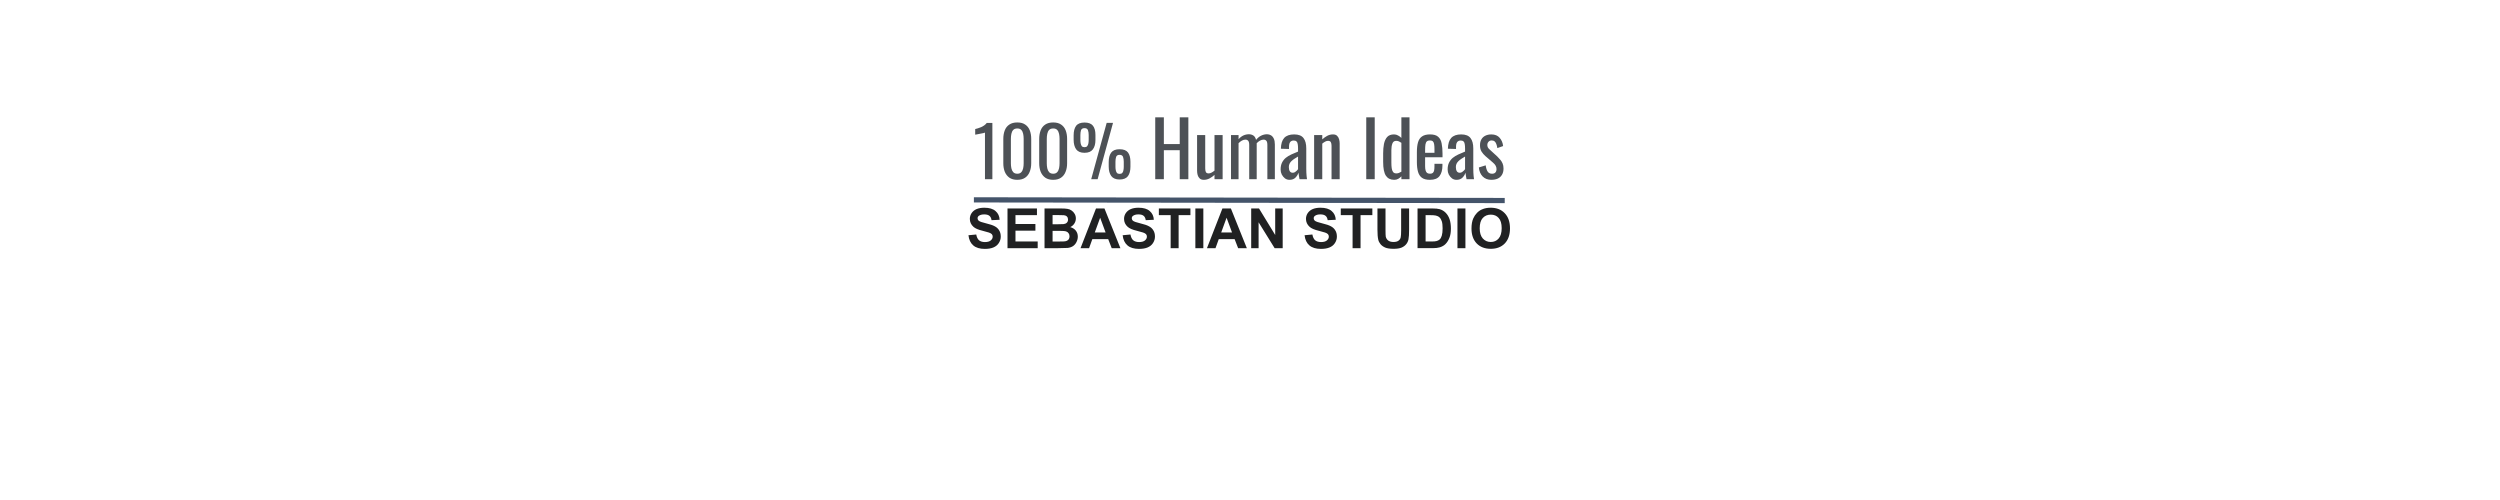
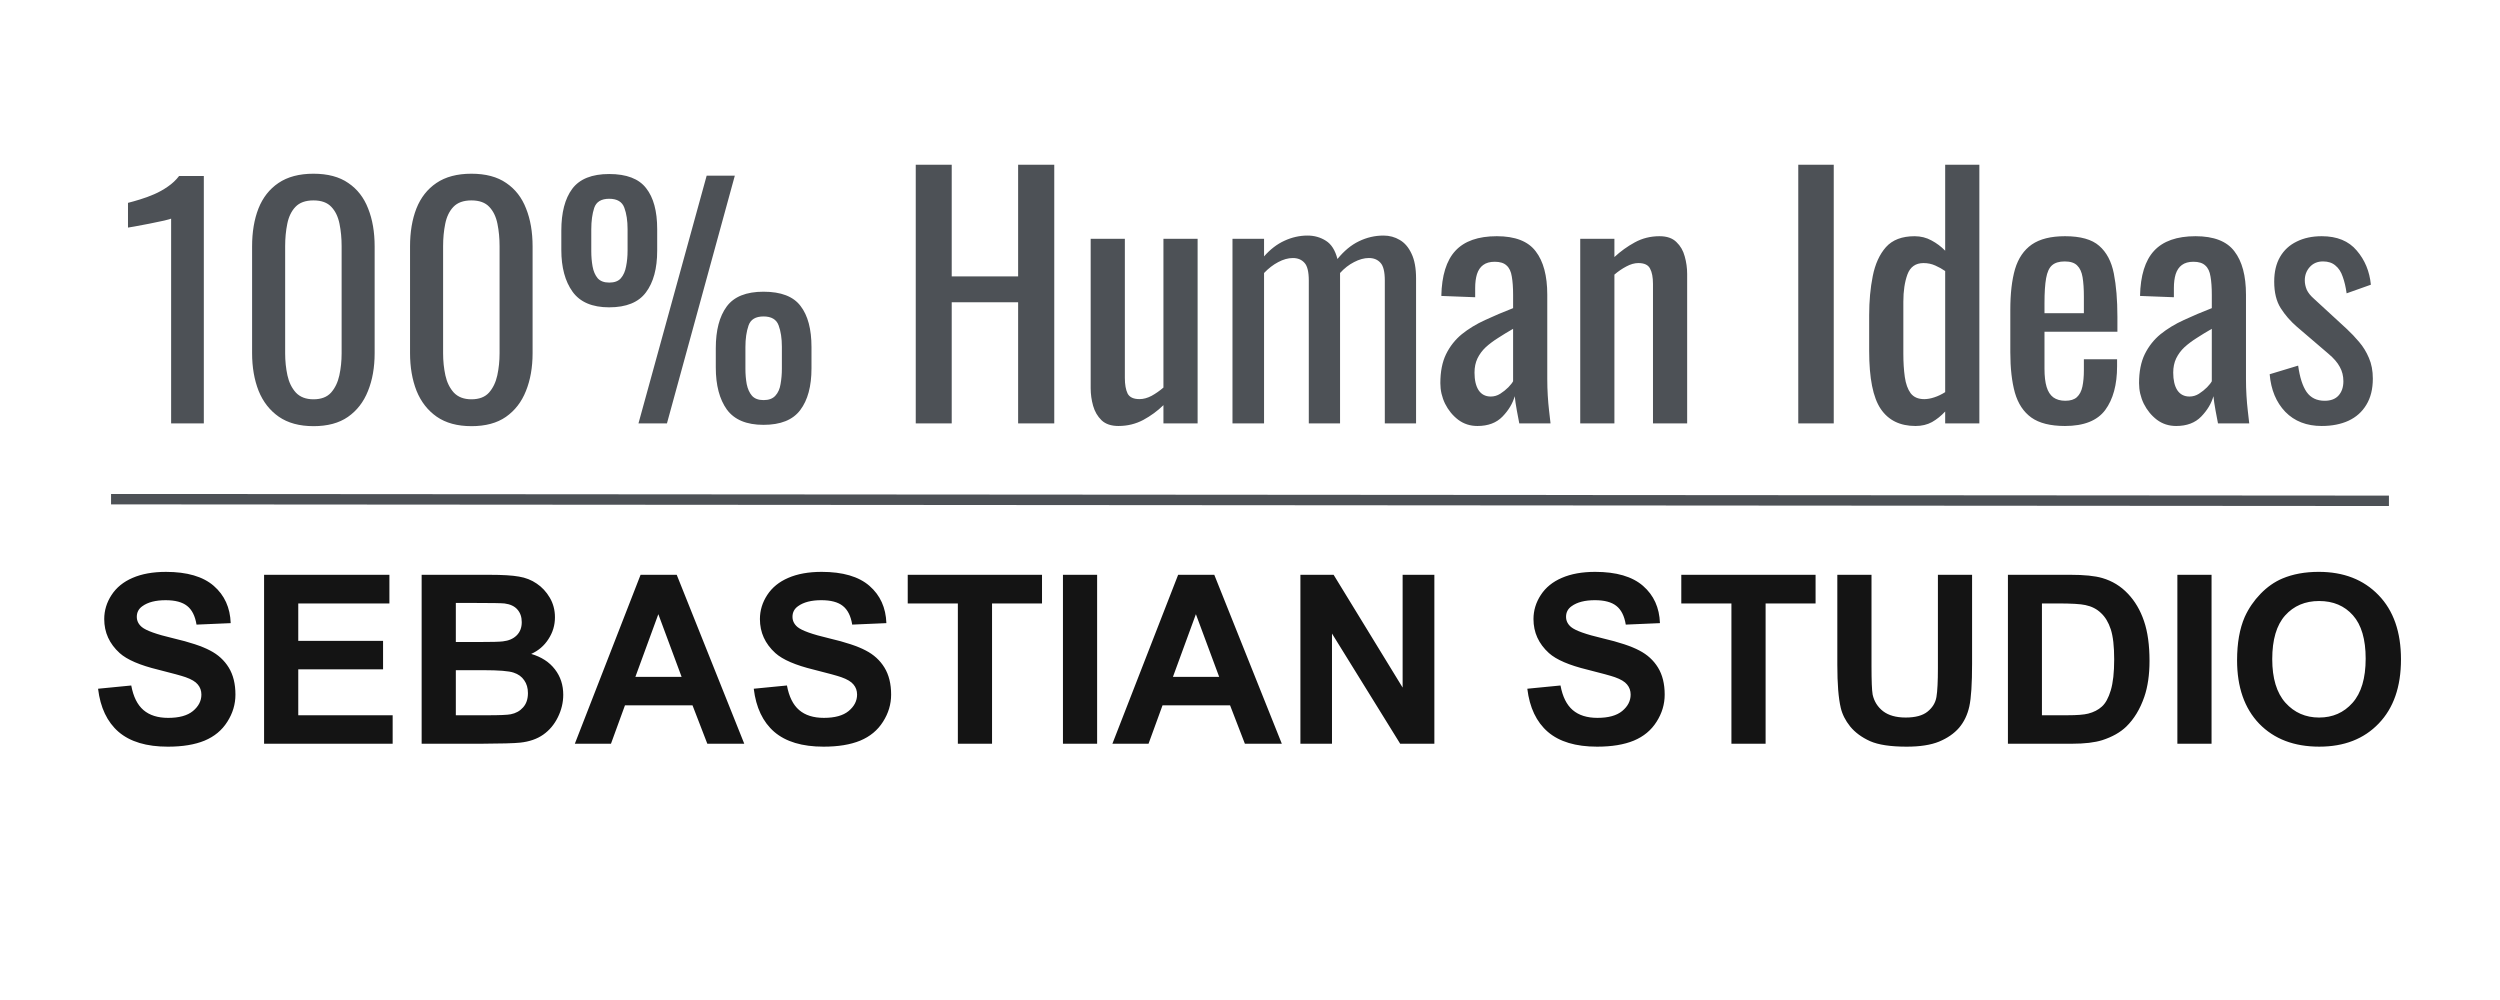
- <svg xmlns="http://www.w3.org/2000/svg" version="1.1" viewBox="0.0 0.0 480.0 96.0" fill="none" stroke="none" stroke-linecap="square" stroke-miterlimit="10">
+ <svg xmlns="http://www.w3.org/2000/svg" version="1.1" viewBox="0.0 0.0 240.0 96.0" fill="none" stroke="none" stroke-linecap="square" stroke-miterlimit="10">
  <clipPath id="g2c0f758c5d1_0_63.0">
-     <path d="m0 0l480.0 0l0 96.0l-480.0 0l0 -96.0z" clip-rule="nonzero" />
+     <path d="m0 0l240.0 0l0 96.0l-240.0 0l0 -96.0z" clip-rule="nonzero" />
  </clipPath>
  <g clip-path="url(#g2c0f758c5d1_0_63.0)">
-     <path fill="#ffffff" d="m0 0l480.0 0l0 96.0l-480.0 0z" fill-rule="evenodd" />
-     <path fill="#000000" fill-opacity="0.0" d="m139.728 30.85l196.441 0l0 26.236l-196.441 0z" fill-rule="evenodd" />
-     <path fill="#202122" d="m185.942 45.165l1.5 -0.141q0.125 0.75 0.531 1.109q0.422 0.344 1.125 0.344q0.75 0 1.125 -0.312q0.375 -0.312 0.375 -0.734q0 -0.266 -0.156 -0.453q-0.156 -0.188 -0.562 -0.328q-0.266 -0.094 -1.234 -0.344q-1.234 -0.297 -1.734 -0.75q-0.703 -0.625 -0.703 -1.531q0 -0.594 0.328 -1.094q0.344 -0.516 0.953 -0.781q0.625 -0.266 1.5 -0.266q1.438 0 2.156 0.641q0.734 0.625 0.781 1.672l-1.547 0.078q-0.094 -0.594 -0.422 -0.844q-0.328 -0.266 -0.984 -0.266q-0.672 0 -1.047 0.281q-0.234 0.172 -0.234 0.469q0 0.266 0.219 0.469q0.297 0.234 1.422 0.5q1.125 0.266 1.656 0.562q0.547 0.281 0.844 0.781q0.312 0.484 0.312 1.203q0 0.656 -0.375 1.234q-0.359 0.562 -1.031 0.844q-0.656 0.281 -1.656 0.281q-1.438 0 -2.219 -0.672q-0.781 -0.672 -0.922 -1.953zm7.498 2.484l0 -7.625l5.656 0l0 1.281l-4.125 0l0 1.703l3.828 0l0 1.281l-3.828 0l0 2.078l4.266 0l0 1.281l-5.797 0zm7.108 -7.625l3.047 0q0.906 0 1.344 0.078q0.453 0.062 0.797 0.312q0.359 0.234 0.594 0.641q0.234 0.391 0.234 0.891q0 0.531 -0.297 0.984q-0.281 0.438 -0.781 0.672q0.703 0.203 1.078 0.688q0.375 0.484 0.375 1.141q0 0.531 -0.25 1.031q-0.234 0.484 -0.656 0.781q-0.422 0.281 -1.031 0.359q-0.391 0.031 -1.859 0.047l-2.594 0l0 -7.625zm1.547 1.266l0 1.766l1.0 0q0.906 0 1.125 -0.031q0.391 -0.047 0.609 -0.266q0.234 -0.234 0.234 -0.594q0 -0.359 -0.203 -0.578q-0.188 -0.219 -0.578 -0.266q-0.219 -0.031 -1.312 -0.031l-0.875 0zm0 3.031l0 2.047l1.422 0q0.828 0 1.047 -0.047q0.344 -0.062 0.562 -0.297q0.219 -0.25 0.219 -0.656q0 -0.344 -0.172 -0.578q-0.156 -0.25 -0.484 -0.359q-0.312 -0.109 -1.359 -0.109l-1.234 0zm13.024 3.328l-1.672 0l-0.672 -1.734l-3.047 0l-0.625 1.734l-1.641 0l2.969 -7.625l1.625 0l3.062 7.625zm-2.844 -3.016l-1.047 -2.828l-1.031 2.828l2.078 0zm3.274 0.531l1.5 -0.141q0.125 0.75 0.531 1.109q0.422 0.344 1.125 0.344q0.75 0 1.125 -0.312q0.375 -0.312 0.375 -0.734q0 -0.266 -0.156 -0.453q-0.156 -0.188 -0.562 -0.328q-0.266 -0.094 -1.234 -0.344q-1.234 -0.297 -1.734 -0.75q-0.703 -0.625 -0.703 -1.531q0 -0.594 0.328 -1.094q0.344 -0.516 0.953 -0.781q0.625 -0.266 1.5 -0.266q1.438 0 2.156 0.641q0.734 0.625 0.781 1.672l-1.547 0.078q-0.094 -0.594 -0.422 -0.844q-0.328 -0.266 -0.984 -0.266q-0.672 0 -1.047 0.281q-0.234 0.172 -0.234 0.469q0 0.266 0.219 0.469q0.297 0.234 1.422 0.5q1.125 0.266 1.656 0.562q0.547 0.281 0.844 0.781q0.312 0.484 0.312 1.203q0 0.656 -0.375 1.234q-0.359 0.562 -1.031 0.844q-0.656 0.281 -1.656 0.281q-1.438 0 -2.219 -0.672q-0.781 -0.672 -0.922 -1.953zm9.217 2.484l0 -6.344l-2.266 0l0 -1.281l6.062 0l0 1.281l-2.266 0l0 6.344l-1.531 0zm4.744 0l0 -7.625l1.531 0l0 7.625l-1.531 0zm9.883 0l-1.672 0l-0.672 -1.734l-3.047 0l-0.625 1.734l-1.641 0l2.969 -7.625l1.625 0l3.062 7.625zm-2.844 -3.016l-1.047 -2.828l-1.031 2.828l2.078 0zm3.68 3.016l0 -7.625l1.5 0l3.109 5.094l0 -5.094l1.438 0l0 7.625l-1.547 0l-3.078 -4.969l0 4.969l-1.422 0zm10.25 -2.484l1.5 -0.141q0.125 0.75 0.531 1.109q0.422 0.344 1.125 0.344q0.75 0 1.125 -0.312q0.375 -0.312 0.375 -0.734q0 -0.266 -0.156 -0.453q-0.156 -0.188 -0.562 -0.328q-0.266 -0.094 -1.234 -0.344q-1.234 -0.297 -1.734 -0.75q-0.703 -0.625 -0.703 -1.531q0 -0.594 0.328 -1.094q0.344 -0.516 0.953 -0.781q0.625 -0.266 1.5 -0.266q1.438 0 2.156 0.641q0.734 0.625 0.781 1.672l-1.547 0.078q-0.094 -0.594 -0.422 -0.844q-0.328 -0.266 -0.984 -0.266q-0.672 0 -1.047 0.281q-0.234 0.172 -0.234 0.469q0 0.266 0.219 0.469q0.297 0.234 1.422 0.5q1.125 0.266 1.656 0.562q0.547 0.281 0.844 0.781q0.312 0.484 0.312 1.203q0 0.656 -0.375 1.234q-0.359 0.562 -1.031 0.844q-0.656 0.281 -1.656 0.281q-1.438 0 -2.219 -0.672q-0.781 -0.672 -0.922 -1.953zm9.217 2.484l0 -6.344l-2.266 0l0 -1.281l6.062 0l0 1.281l-2.266 0l0 6.344l-1.531 0zm4.775 -7.625l1.547 0l0 4.125q0 0.984 0.047 1.281q0.109 0.469 0.469 0.75q0.375 0.281 1.016 0.281q0.656 0 0.984 -0.266q0.344 -0.266 0.406 -0.656q0.078 -0.391 0.078 -1.297l0 -4.219l1.531 0l0 4.0q0 1.375 -0.125 1.953q-0.125 0.562 -0.469 0.953q-0.328 0.391 -0.891 0.625q-0.562 0.219 -1.469 0.219q-1.094 0 -1.656 -0.25q-0.562 -0.25 -0.891 -0.656q-0.328 -0.406 -0.422 -0.844q-0.156 -0.656 -0.156 -1.938l0 -4.062zm7.696 0l2.812 0q0.953 0 1.453 0.141q0.672 0.203 1.156 0.703q0.484 0.5 0.734 1.234q0.25 0.734 0.25 1.812q0 0.938 -0.234 1.609q-0.297 0.844 -0.828 1.359q-0.391 0.391 -1.078 0.609q-0.516 0.156 -1.359 0.156l-2.906 0l0 -7.625zm1.547 1.281l0 5.062l1.141 0q0.656 0 0.938 -0.078q0.375 -0.094 0.625 -0.312q0.25 -0.234 0.406 -0.734q0.156 -0.516 0.156 -1.406q0 -0.875 -0.156 -1.344q-0.156 -0.484 -0.438 -0.75q-0.281 -0.266 -0.719 -0.359q-0.328 -0.078 -1.266 -0.078l-0.688 0zm6.117 6.344l0 -7.625l1.531 0l0 7.625l-1.531 0zm2.695 -3.766q0 -1.172 0.344 -1.953q0.266 -0.594 0.703 -1.047q0.453 -0.469 1.0 -0.688q0.703 -0.312 1.641 -0.312q1.688 0 2.688 1.047q1.016 1.047 1.016 2.922q0 1.844 -1.0 2.891q-1.0 1.031 -2.688 1.031q-1.703 0 -2.703 -1.031q-1.0 -1.047 -1.0 -2.859zm1.578 -0.047q0 1.281 0.594 1.953q0.609 0.672 1.531 0.672q0.922 0 1.5 -0.656q0.594 -0.672 0.594 -2.0q0 -1.312 -0.578 -1.953q-0.562 -0.641 -1.516 -0.641q-0.953 0 -1.547 0.656q-0.578 0.641 -0.578 1.969z" fill-rule="nonzero" />
-     <path fill="#000000" fill-opacity="0.0" d="m146.531 11.201l182.835 0l0 34.331l-182.835 0z" fill-rule="evenodd" />
-     <path fill="#4d5156" d="m189.114 34.401l0 -8.937q-0.016 0.016 -0.312 0.094q-0.281 0.062 -0.641 0.125q-0.359 0.062 -0.641 0.125q-0.281 0.047 -0.281 0.047l0 -1.078q0.219 -0.047 0.516 -0.141q0.297 -0.094 0.609 -0.219q0.328 -0.141 0.609 -0.344q0.281 -0.203 0.484 -0.469l1.078 0l0 10.797l-1.422 0zm6.21 0.125q-0.922 0 -1.516 -0.406q-0.594 -0.422 -0.891 -1.141q-0.281 -0.719 -0.281 -1.641l0 -4.656q0 -0.938 0.281 -1.656q0.281 -0.719 0.875 -1.109q0.594 -0.406 1.531 -0.406q0.938 0 1.516 0.406q0.594 0.391 0.875 1.109q0.281 0.719 0.281 1.656l0 4.656q0 0.937 -0.297 1.656q-0.281 0.719 -0.875 1.125q-0.578 0.406 -1.5 0.406zm0 -1.172q0.5 0 0.766 -0.297q0.266 -0.297 0.359 -0.75q0.094 -0.469 0.094 -0.953l0 -4.688q0 -0.516 -0.094 -0.969q-0.094 -0.469 -0.359 -0.75q-0.25 -0.281 -0.766 -0.281q-0.516 0 -0.781 0.281q-0.266 0.281 -0.359 0.75q-0.094 0.453 -0.094 0.969l0 4.688q0 0.484 0.094 0.953q0.094 0.453 0.359 0.75q0.281 0.297 0.781 0.297zm6.891 1.172q-0.922 0 -1.516 -0.406q-0.594 -0.422 -0.891 -1.141q-0.281 -0.719 -0.281 -1.641l0 -4.656q0 -0.938 0.281 -1.656q0.281 -0.719 0.875 -1.109q0.594 -0.406 1.531 -0.406q0.938 0 1.516 0.406q0.594 0.391 0.875 1.109q0.281 0.719 0.281 1.656l0 4.656q0 0.937 -0.297 1.656q-0.281 0.719 -0.875 1.125q-0.578 0.406 -1.5 0.406zm0 -1.172q0.5 0 0.766 -0.297q0.266 -0.297 0.359 -0.75q0.094 -0.469 0.094 -0.953l0 -4.688q0 -0.516 -0.094 -0.969q-0.094 -0.469 -0.359 -0.75q-0.25 -0.281 -0.766 -0.281q-0.516 0 -0.781 0.281q-0.266 0.281 -0.359 0.75q-0.094 0.453 -0.094 0.969l0 4.688q0 0.484 0.094 0.953q0.094 0.453 0.359 0.75q0.281 0.297 0.781 0.297zm7.297 1.047l2.969 -10.812l1.219 0l-2.953 10.812l-1.234 0zm-1.281 -5.062q-1.109 0 -1.609 -0.672q-0.484 -0.688 -0.484 -1.844l0 -0.828q0 -1.188 0.469 -1.828q0.484 -0.641 1.625 -0.641q1.125 0 1.609 0.609q0.484 0.609 0.484 1.781l0 0.953q0 1.156 -0.5 1.812q-0.484 0.656 -1.594 0.656zm0 -1.078q0.344 0 0.5 -0.188q0.172 -0.203 0.234 -0.516q0.062 -0.328 0.062 -0.688l0 -0.953q0 -0.531 -0.141 -0.922q-0.141 -0.391 -0.656 -0.391q-0.531 0 -0.672 0.391q-0.125 0.391 -0.125 0.938l0 0.953q0 0.359 0.062 0.672q0.062 0.312 0.219 0.516q0.172 0.188 0.516 0.188zm6.719 6.203q-1.094 0 -1.594 -0.672q-0.484 -0.672 -0.484 -1.828l0 -0.844q0 -1.172 0.469 -1.812q0.484 -0.656 1.609 -0.656q1.156 0 1.625 0.625q0.469 0.625 0.469 1.797l0 0.922q0 1.187 -0.484 1.828q-0.484 0.641 -1.609 0.641zm0 -1.078q0.359 0 0.531 -0.188q0.172 -0.203 0.219 -0.516q0.062 -0.328 0.062 -0.672l0 -0.953q0 -0.547 -0.141 -0.938q-0.141 -0.391 -0.672 -0.391q-0.516 0 -0.656 0.406q-0.125 0.391 -0.125 0.938l0 0.937q0 0.359 0.062 0.672q0.062 0.312 0.219 0.516q0.172 0.188 0.5 0.188z" fill-rule="nonzero" />
-     <path fill="#4d5156" d="m221.805 34.401l0 -11.875l1.656 0l0 5.141l3.047 0l0 -5.141l1.656 0l0 11.875l-1.656 0l0 -5.562l-3.047 0l0 5.562l-1.656 0zm9.316 0.125q-0.5 0 -0.781 -0.266q-0.281 -0.266 -0.391 -0.656q-0.109 -0.406 -0.109 -0.812l0 -6.859l1.562 0l0 6.391q0 0.453 0.125 0.719q0.141 0.25 0.547 0.25q0.266 0 0.547 -0.156q0.297 -0.156 0.562 -0.375l0 -6.828l1.562 0l0 8.469l-1.562 0l0 -0.828q-0.406 0.391 -0.938 0.672q-0.516 0.281 -1.125 0.281zm5.23 -0.125l0 -8.469l1.453 0l0 0.797q0.422 -0.484 0.922 -0.719q0.516 -0.234 1.062 -0.234q0.469 0 0.844 0.234q0.375 0.234 0.531 0.844q0.453 -0.562 0.984 -0.812q0.547 -0.266 1.125 -0.266q0.422 0 0.75 0.203q0.344 0.203 0.547 0.641q0.203 0.422 0.203 1.125l0 6.656l-1.438 0l0 -6.547q0 -0.625 -0.203 -0.828q-0.188 -0.219 -0.531 -0.219q-0.312 0 -0.672 0.188q-0.344 0.188 -0.641 0.5q0 0.062 0 0.125q0 0.047 0 0.125l0 6.656l-1.438 0l0 -6.547q0 -0.625 -0.203 -0.828q-0.188 -0.219 -0.531 -0.219q-0.328 0 -0.672 0.188q-0.344 0.188 -0.641 0.5l0 6.906l-1.453 0zm11.232 0.125q-0.5 0 -0.875 -0.281q-0.375 -0.297 -0.609 -0.734q-0.219 -0.453 -0.219 -0.953q0 -0.797 0.266 -1.328q0.266 -0.547 0.719 -0.922q0.469 -0.375 1.078 -0.656q0.609 -0.281 1.281 -0.547l0 -0.594q0 -0.516 -0.062 -0.844q-0.047 -0.344 -0.234 -0.516q-0.188 -0.172 -0.547 -0.172q-0.328 0 -0.531 0.156q-0.188 0.141 -0.281 0.422q-0.078 0.266 -0.078 0.625l0 0.422l-1.562 -0.047q0.031 -1.406 0.641 -2.078q0.625 -0.672 1.906 -0.672q1.266 0 1.797 0.703q0.531 0.688 0.531 1.984l0 3.875q0 0.391 0.016 0.766q0.016 0.359 0.047 0.672q0.047 0.312 0.078 0.594l-1.438 0q-0.047 -0.234 -0.109 -0.594q-0.062 -0.359 -0.094 -0.656q-0.141 0.5 -0.562 0.938q-0.422 0.438 -1.156 0.438zm0.625 -1.359q0.234 0 0.438 -0.125q0.203 -0.141 0.359 -0.297q0.172 -0.172 0.219 -0.281l0 -2.406q-0.359 0.203 -0.688 0.422q-0.312 0.203 -0.562 0.438q-0.234 0.219 -0.375 0.5q-0.141 0.281 -0.141 0.656q0 0.516 0.188 0.812q0.188 0.281 0.562 0.281zm4.104 1.234l0 -8.469l1.562 0l0 0.828q0.422 -0.391 0.938 -0.672q0.516 -0.281 1.125 -0.281q0.516 0 0.781 0.266q0.281 0.266 0.391 0.672q0.109 0.391 0.109 0.797l0 6.859l-1.562 0l0 -6.406q0 -0.453 -0.141 -0.703q-0.125 -0.25 -0.547 -0.25q-0.266 0 -0.547 0.156q-0.281 0.156 -0.547 0.375l0 6.828l-1.562 0zm10.009 0l0 -11.875l1.625 0l0 11.875l-1.625 0zm5.369 0.125q-1.062 0 -1.594 -0.781q-0.531 -0.797 -0.531 -2.672l0 -1.641q0 -0.969 0.156 -1.797q0.172 -0.828 0.609 -1.328q0.453 -0.5 1.328 -0.5q0.422 0 0.766 0.203q0.359 0.188 0.641 0.469l0 -3.953l1.562 0l0 11.875l-1.562 0l0 -0.547q-0.281 0.297 -0.609 0.484q-0.328 0.188 -0.766 0.188zm0.406 -1.234q0.219 0 0.469 -0.078q0.25 -0.094 0.5 -0.25l0 -5.547q-0.219 -0.156 -0.469 -0.266q-0.234 -0.109 -0.531 -0.109q-0.547 0 -0.734 0.531q-0.188 0.516 -0.188 1.25l0 2.391q0 0.578 0.062 1.062q0.062 0.469 0.266 0.75q0.203 0.266 0.625 0.266zm6.462 1.234q-1.0 0 -1.547 -0.391q-0.531 -0.391 -0.75 -1.141q-0.219 -0.766 -0.219 -1.859l0 -1.938q0 -1.125 0.219 -1.875q0.219 -0.75 0.766 -1.125q0.562 -0.391 1.531 -0.391q1.062 0 1.562 0.453q0.516 0.438 0.672 1.266q0.172 0.828 0.172 1.984l0 0.688l-3.344 0l0 1.703q0 0.5 0.094 0.828q0.094 0.328 0.297 0.484q0.219 0.141 0.562 0.141q0.344 0 0.531 -0.156q0.188 -0.172 0.25 -0.484q0.062 -0.328 0.062 -0.75l0 -0.516l1.531 0l0 0.328q0 1.281 -0.547 2.016q-0.547 0.734 -1.844 0.734zm-0.938 -5.187l1.797 0l0 -0.75q0 -0.531 -0.062 -0.891q-0.047 -0.359 -0.234 -0.547q-0.188 -0.188 -0.578 -0.188q-0.391 0 -0.594 0.188q-0.188 0.172 -0.266 0.594q-0.062 0.406 -0.062 1.141l0 0.453zm6.03 5.187q-0.5 0 -0.875 -0.281q-0.375 -0.297 -0.609 -0.734q-0.219 -0.453 -0.219 -0.953q0 -0.797 0.266 -1.328q0.266 -0.547 0.719 -0.922q0.469 -0.375 1.078 -0.656q0.609 -0.281 1.281 -0.547l0 -0.594q0 -0.516 -0.062 -0.844q-0.047 -0.344 -0.234 -0.516q-0.188 -0.172 -0.547 -0.172q-0.328 0 -0.531 0.156q-0.188 0.141 -0.281 0.422q-0.078 0.266 -0.078 0.625l0 0.422l-1.562 -0.047q0.031 -1.406 0.641 -2.078q0.625 -0.672 1.906 -0.672q1.266 0 1.797 0.703q0.531 0.688 0.531 1.984l0 3.875q0 0.391 0.016 0.766q0.016 0.359 0.047 0.672q0.047 0.312 0.078 0.594l-1.438 0q-0.047 -0.234 -0.109 -0.594q-0.062 -0.359 -0.094 -0.656q-0.141 0.5 -0.562 0.938q-0.422 0.438 -1.156 0.438zm0.625 -1.359q0.234 0 0.438 -0.125q0.203 -0.141 0.359 -0.297q0.172 -0.172 0.219 -0.281l0 -2.406q-0.359 0.203 -0.688 0.422q-0.312 0.203 -0.562 0.438q-0.234 0.219 -0.375 0.5q-0.141 0.281 -0.141 0.656q0 0.516 0.188 0.812q0.188 0.281 0.562 0.281zm6.057 1.359q-1.031 0 -1.672 -0.656q-0.625 -0.656 -0.719 -1.719l1.312 -0.406q0.109 0.812 0.391 1.219q0.281 0.391 0.828 0.391q0.422 0 0.641 -0.234q0.219 -0.25 0.219 -0.656q0 -0.359 -0.172 -0.656q-0.156 -0.297 -0.516 -0.594l-1.453 -1.25q-0.438 -0.391 -0.734 -0.859q-0.297 -0.469 -0.297 -1.203q0 -0.688 0.266 -1.141q0.266 -0.469 0.75 -0.703q0.5 -0.25 1.156 -0.25q1.062 0 1.609 0.656q0.562 0.656 0.656 1.578l-1.109 0.391q-0.062 -0.438 -0.188 -0.766q-0.109 -0.328 -0.328 -0.516q-0.219 -0.188 -0.578 -0.188q-0.375 0 -0.609 0.266q-0.219 0.25 -0.219 0.609q0 0.219 0.094 0.438q0.094 0.203 0.328 0.406l1.5 1.375q0.297 0.281 0.562 0.609q0.281 0.312 0.453 0.734q0.172 0.406 0.172 0.953q0 0.719 -0.297 1.203q-0.281 0.484 -0.812 0.734q-0.531 0.234 -1.234 0.234z" fill-rule="nonzero" />
-     <path fill="#000000" fill-opacity="0.0" d="m186.987 38.374l101.921 0.126" fill-rule="evenodd" />
-     <path stroke="#44546a" stroke-width="1.0" stroke-linejoin="round" stroke-linecap="butt" d="m186.987 38.374l101.921 0.126" fill-rule="evenodd" />
+     <path fill="#ffffff" d="m0 0l240.0 0l0 96.0l-240.0 0z" fill-rule="evenodd" />
+     <path fill="#000000" fill-opacity="0.0" d="m-1.087 45.64l242.173 0l0 37.575l-242.173 0z" fill-rule="evenodd" />
+     <path fill="#141414" d="m9.412 66.119l3.188 -0.312q0.297 1.609 1.172 2.359q0.875 0.75 2.375 0.75q1.578 0 2.375 -0.656q0.812 -0.672 0.812 -1.578q0 -0.562 -0.344 -0.969q-0.328 -0.406 -1.172 -0.703q-0.578 -0.203 -2.625 -0.719q-2.641 -0.641 -3.703 -1.594q-1.484 -1.344 -1.484 -3.266q0 -1.234 0.703 -2.312q0.703 -1.078 2.016 -1.641q1.328 -0.578 3.203 -0.578q3.047 0 4.594 1.344q1.547 1.344 1.625 3.578l-3.281 0.141q-0.203 -1.25 -0.906 -1.797q-0.688 -0.547 -2.062 -0.547q-1.438 0 -2.234 0.578q-0.531 0.375 -0.531 1.016q0 0.578 0.484 0.984q0.625 0.516 3.016 1.078q2.391 0.562 3.531 1.172q1.156 0.594 1.797 1.641q0.641 1.047 0.641 2.594q0 1.391 -0.781 2.609q-0.766 1.219 -2.188 1.812q-1.406 0.578 -3.516 0.578q-3.078 0 -4.734 -1.422q-1.641 -1.422 -1.969 -4.141zm15.94 5.281l0 -16.219l12.031 0l0 2.75l-8.75 0l0 3.594l8.141 0l0 2.734l-8.141 0l0 4.406l9.062 0l0 2.734l-12.344 0zm15.127 -16.219l6.484 0q1.922 0 2.859 0.172q0.953 0.156 1.703 0.672q0.75 0.5 1.25 1.344q0.5 0.844 0.5 1.891q0 1.141 -0.625 2.094q-0.609 0.953 -1.656 1.422q1.484 0.438 2.281 1.484q0.797 1.031 0.797 2.438q0 1.109 -0.516 2.156q-0.516 1.047 -1.406 1.672q-0.891 0.625 -2.203 0.766q-0.812 0.094 -3.953 0.109l-5.516 0l0 -16.219zm3.281 2.703l0 3.75l2.141 0q1.922 0 2.375 -0.062q0.844 -0.094 1.328 -0.578q0.484 -0.484 0.484 -1.266q0 -0.75 -0.422 -1.219q-0.406 -0.469 -1.234 -0.578q-0.484 -0.047 -2.797 -0.047l-1.875 0zm0 6.453l0 4.328l3.031 0q1.766 0 2.234 -0.094q0.734 -0.141 1.188 -0.656q0.469 -0.516 0.469 -1.375q0 -0.734 -0.359 -1.234q-0.344 -0.516 -1.016 -0.734q-0.672 -0.234 -2.906 -0.234l-2.641 0zm27.69 7.062l-3.547 0l-1.422 -3.688l-6.484 0l-1.344 3.688l-3.469 0l6.312 -16.219l3.469 0l6.484 16.219zm-6.016 -6.422l-2.234 -6.016l-2.203 6.016l4.437 0zm6.924 1.141l3.188 -0.312q0.297 1.609 1.172 2.359q0.875 0.75 2.375 0.75q1.578 0 2.375 -0.656q0.812 -0.672 0.812 -1.578q0 -0.562 -0.344 -0.969q-0.328 -0.406 -1.172 -0.703q-0.578 -0.203 -2.625 -0.719q-2.641 -0.641 -3.703 -1.594q-1.484 -1.344 -1.484 -3.266q0 -1.234 0.703 -2.312q0.703 -1.078 2.016 -1.641q1.328 -0.578 3.203 -0.578q3.047 0 4.594 1.344q1.547 1.344 1.625 3.578l-3.281 0.141q-0.203 -1.25 -0.906 -1.797q-0.688 -0.547 -2.062 -0.547q-1.438 0 -2.234 0.578q-0.531 0.375 -0.531 1.016q0 0.578 0.484 0.984q0.625 0.516 3.016 1.078q2.391 0.562 3.531 1.172q1.156 0.594 1.797 1.641q0.641 1.047 0.641 2.594q0 1.391 -0.781 2.609q-0.766 1.219 -2.188 1.812q-1.406 0.578 -3.516 0.578q-3.078 0 -4.734 -1.422q-1.641 -1.422 -1.969 -4.141zm19.596 5.281l0 -13.469l-4.812 0l0 -2.75l12.891 0l0 2.75l-4.797 0l0 13.469l-3.281 0zm10.089 0l0 -16.219l3.281 0l0 16.219l-3.281 0zm21.013 0l-3.547 0l-1.422 -3.688l-6.484 0l-1.344 3.688l-3.469 0l6.312 -16.219l3.469 0l6.484 16.219zm-6.016 -6.422l-2.234 -6.016l-2.203 6.016l4.438 0zm7.799 6.422l0 -16.219l3.188 0l6.625 10.828l0 -10.828l3.047 0l0 16.219l-3.281 0l-6.547 -10.578l0 10.578l-3.031 0zm21.781 -5.281l3.188 -0.312q0.297 1.609 1.172 2.359q0.875 0.75 2.375 0.75q1.578 0 2.375 -0.656q0.812 -0.672 0.812 -1.578q0 -0.562 -0.344 -0.969q-0.328 -0.406 -1.172 -0.703q-0.578 -0.203 -2.625 -0.719q-2.641 -0.641 -3.703 -1.594q-1.484 -1.344 -1.484 -3.266q0 -1.234 0.703 -2.312q0.703 -1.078 2.016 -1.641q1.328 -0.578 3.203 -0.578q3.047 0 4.594 1.344q1.547 1.344 1.625 3.578l-3.281 0.141q-0.203 -1.25 -0.906 -1.797q-0.688 -0.547 -2.062 -0.547q-1.438 0 -2.234 0.578q-0.531 0.375 -0.531 1.016q0 0.578 0.484 0.984q0.625 0.516 3.016 1.078q2.391 0.562 3.531 1.172q1.156 0.594 1.797 1.641q0.641 1.047 0.641 2.594q0 1.391 -0.781 2.609q-0.766 1.219 -2.188 1.812q-1.406 0.578 -3.516 0.578q-3.078 0 -4.734 -1.422q-1.641 -1.422 -1.969 -4.141zm19.596 5.281l0 -13.469l-4.812 0l0 -2.75l12.891 0l0 2.75l-4.797 0l0 13.469l-3.281 0zm10.167 -16.219l3.281 0l0 8.781q0 2.094 0.109 2.719q0.219 0.984 1.0 1.594q0.797 0.609 2.172 0.609q1.391 0 2.094 -0.562q0.719 -0.578 0.859 -1.406q0.141 -0.844 0.141 -2.766l0 -8.969l3.281 0l0 8.516q0 2.922 -0.266 4.125q-0.266 1.203 -0.984 2.047q-0.719 0.828 -1.922 1.328q-1.188 0.484 -3.109 0.484q-2.312 0 -3.516 -0.531q-1.203 -0.547 -1.906 -1.406q-0.688 -0.859 -0.906 -1.797q-0.328 -1.391 -0.328 -4.109l0 -8.656zm16.377 0l5.984 0q2.016 0 3.078 0.312q1.438 0.422 2.453 1.5q1.016 1.062 1.547 2.625q0.531 1.547 0.531 3.828q0 2 -0.5 3.453q-0.609 1.766 -1.734 2.859q-0.859 0.828 -2.297 1.297q-1.094 0.344 -2.906 0.344l-6.156 0l0 -16.219zm3.266 2.75l0 10.734l2.453 0q1.375 0 1.984 -0.156q0.797 -0.203 1.312 -0.672q0.531 -0.469 0.859 -1.562q0.328 -1.094 0.328 -2.969q0 -1.891 -0.328 -2.891q-0.328 -1.0 -0.938 -1.562q-0.594 -0.578 -1.5 -0.766q-0.688 -0.156 -2.688 -0.156l-1.484 0zm13.002 13.469l0 -16.219l3.281 0l0 16.219l-3.281 0zm5.732 -8.016q0 -2.469 0.734 -4.156q0.562 -1.234 1.516 -2.219q0.953 -0.984 2.094 -1.469q1.516 -0.641 3.5 -0.641q3.578 0 5.734 2.234q2.156 2.219 2.156 6.172q0 3.938 -2.141 6.156q-2.125 2.219 -5.703 2.219q-3.625 0 -5.766 -2.203q-2.125 -2.219 -2.125 -6.094zm3.375 -0.109q0 2.766 1.266 4.188q1.281 1.422 3.234 1.422q1.953 0 3.203 -1.406q1.266 -1.422 1.266 -4.25q0 -2.781 -1.219 -4.156q-1.219 -1.375 -3.25 -1.375q-2.016 0 -3.266 1.391q-1.234 1.391 -1.234 4.188z" fill-rule="nonzero" />
+     <path fill="#000000" fill-opacity="0.0" d="m1.717 7.205l236.567 0l0 47.244l-236.567 0z" fill-rule="evenodd" />
+     <path fill="#4d5156" d="m16.428 40.645l0 -19.656q-0.031 0.031 -0.672 0.188q-0.625 0.141 -1.422 0.297q-0.781 0.141 -1.406 0.266q-0.609 0.109 -0.641 0.109l0 -2.375q0.5 -0.125 1.156 -0.328q0.672 -0.203 1.359 -0.5q0.688 -0.297 1.312 -0.734q0.641 -0.438 1.078 -1.016l2.375 0l0 23.75l-3.141 0zm13.664 0.266q-2.016 0 -3.328 -0.906q-1.297 -0.906 -1.938 -2.484q-0.625 -1.594 -0.625 -3.625l0 -10.234q0 -2.078 0.609 -3.641q0.625 -1.578 1.922 -2.453q1.312 -0.891 3.359 -0.891q2.062 0 3.344 0.891q1.297 0.875 1.906 2.453q0.625 1.562 0.625 3.641l0 10.234q0 2.062 -0.641 3.641q-0.625 1.578 -1.922 2.484q-1.281 0.891 -3.312 0.891zm0 -2.578q1.109 0 1.688 -0.641q0.578 -0.656 0.797 -1.656q0.219 -1.016 0.219 -2.109l0 -10.297q0 -1.141 -0.203 -2.141q-0.203 -1.016 -0.781 -1.625q-0.578 -0.625 -1.719 -0.625q-1.141 0 -1.734 0.625q-0.578 0.609 -0.781 1.625q-0.203 1.0 -0.203 2.141l0 10.297q0 1.094 0.219 2.109q0.219 1.0 0.812 1.656q0.609 0.641 1.688 0.641zm15.163 2.578q-2.016 0 -3.328 -0.906q-1.297 -0.906 -1.938 -2.484q-0.625 -1.594 -0.625 -3.625l0 -10.234q0 -2.078 0.609 -3.641q0.625 -1.578 1.922 -2.453q1.312 -0.891 3.359 -0.891q2.062 0 3.344 0.891q1.297 0.875 1.906 2.453q0.625 1.562 0.625 3.641l0 10.234q0 2.062 -0.641 3.641q-0.625 1.578 -1.922 2.484q-1.281 0.891 -3.312 0.891zm0 -2.578q1.109 0 1.688 -0.641q0.578 -0.656 0.797 -1.656q0.219 -1.016 0.219 -2.109l0 -10.297q0 -1.141 -0.203 -2.141q-0.203 -1.016 -0.781 -1.625q-0.578 -0.625 -1.719 -0.625q-1.141 0 -1.734 0.625q-0.578 0.609 -0.781 1.625q-0.203 1.0 -0.203 2.141l0 10.297q0 1.094 0.219 2.109q0.219 1.0 0.812 1.656q0.609 0.641 1.688 0.641zm16.038 2.312l6.547 -23.781l2.703 0l-6.516 23.781l-2.734 0zm-2.812 -11.141q-2.438 0 -3.516 -1.5q-1.078 -1.5 -1.078 -4.016l0 -1.844q0 -2.609 1.047 -4.016q1.062 -1.422 3.547 -1.422q2.5 0 3.547 1.359q1.062 1.344 1.062 3.922l0 2.078q0 2.562 -1.078 4.0q-1.062 1.438 -3.531 1.438zm0 -2.375q0.766 0 1.125 -0.422q0.375 -0.438 0.5 -1.141q0.141 -0.703 0.141 -1.5l0 -2.078q0 -1.203 -0.312 -2.047q-0.312 -0.859 -1.453 -0.859q-1.141 0 -1.438 0.875q-0.281 0.859 -0.281 2.062l0 2.078q0 0.797 0.125 1.484q0.125 0.688 0.484 1.125q0.375 0.422 1.109 0.422zm14.813 13.656q-2.438 0 -3.516 -1.469q-1.062 -1.484 -1.062 -4.031l0 -1.859q0 -2.578 1.047 -4q1.047 -1.422 3.531 -1.422q2.531 0 3.562 1.375q1.047 1.359 1.047 3.937l0 2.047q0 2.578 -1.078 4.0q-1.062 1.422 -3.531 1.422zm0 -2.375q0.766 0 1.141 -0.422q0.391 -0.422 0.5 -1.125q0.125 -0.703 0.125 -1.469l0 -2.109q0 -1.203 -0.312 -2.047q-0.312 -0.859 -1.453 -0.859q-1.141 0 -1.438 0.875q-0.297 0.859 -0.297 2.062l0 2.078q0 0.797 0.125 1.484q0.141 0.688 0.5 1.109q0.375 0.422 1.109 0.422z" fill-rule="nonzero" />
+     <path fill="#4d5156" d="m87.912 40.645l0 -24.828l3.453 0l0 10.719l6.375 0l0 -10.719l3.469 0l0 24.828l-3.469 0l0 -11.625l-6.375 0l0 11.625l-3.453 0zm19.464 0.25q-1.047 0 -1.625 -0.547q-0.578 -0.562 -0.812 -1.391q-0.234 -0.828 -0.234 -1.688l0 -14.344l3.281 0l0 13.359q0 0.953 0.266 1.5q0.281 0.531 1.141 0.531q0.562 0 1.156 -0.312q0.594 -0.328 1.141 -0.797l0 -14.281l3.281 0l0 17.719l-3.281 0l0 -1.75q-0.844 0.828 -1.938 1.422q-1.094 0.578 -2.375 0.578zm10.942 -0.25l0 -17.719l3.031 0l0 1.688q0.891 -1.016 1.953 -1.5q1.078 -0.5 2.219 -0.5q0.984 0 1.766 0.5q0.781 0.484 1.109 1.75q0.953 -1.172 2.062 -1.703q1.125 -0.547 2.359 -0.547q0.859 0 1.562 0.422q0.703 0.406 1.125 1.312q0.438 0.906 0.438 2.375l0 13.922l-3.0 0l0 -13.703q0 -1.281 -0.422 -1.719q-0.406 -0.453 -1.109 -0.453q-0.672 0 -1.422 0.391q-0.734 0.375 -1.344 1.047q0 0.125 0 0.25q0 0.109 0 0.266l0 13.922l-3.0 0l0 -13.703q0 -1.281 -0.422 -1.719q-0.406 -0.453 -1.109 -0.453q-0.672 0 -1.406 0.391q-0.719 0.375 -1.359 1.047l0 14.437l-3.031 0zm23.518 0.25q-1.047 0 -1.844 -0.594q-0.797 -0.609 -1.266 -1.547q-0.453 -0.938 -0.453 -1.969q0 -1.656 0.547 -2.781q0.562 -1.141 1.516 -1.922q0.969 -0.781 2.234 -1.359q1.281 -0.594 2.688 -1.141l0 -1.266q0 -1.062 -0.125 -1.766q-0.109 -0.719 -0.5 -1.062q-0.375 -0.359 -1.141 -0.359q-0.688 0 -1.109 0.312q-0.406 0.297 -0.594 0.875q-0.172 0.562 -0.172 1.328l0 0.891l-3.25 -0.125q0.062 -2.938 1.344 -4.328q1.297 -1.406 3.984 -1.406q2.641 0 3.734 1.453q1.109 1.438 1.109 4.156l0 8.094q0 0.828 0.047 1.594q0.047 0.766 0.125 1.438q0.078 0.656 0.141 1.234l-3.0 0q-0.094 -0.484 -0.234 -1.234q-0.141 -0.766 -0.203 -1.375q-0.297 1.047 -1.172 1.953q-0.875 0.906 -2.406 0.906zm1.281 -2.828q0.484 0 0.906 -0.266q0.438 -0.281 0.781 -0.625q0.344 -0.359 0.453 -0.578l0 -5.031q-0.766 0.437 -1.438 0.875q-0.672 0.422 -1.188 0.891q-0.5 0.469 -0.797 1.078q-0.281 0.594 -0.281 1.359q0 1.078 0.391 1.688q0.406 0.609 1.172 0.609zm8.585 2.578l0 -17.719l3.281 0l0 1.75q0.891 -0.828 1.953 -1.406q1.078 -0.594 2.375 -0.594q1.062 0 1.625 0.562q0.578 0.547 0.797 1.375q0.234 0.828 0.234 1.688l0 14.344l-3.281 0l0 -13.391q0 -0.953 -0.281 -1.469q-0.266 -0.531 -1.125 -0.531q-0.547 0 -1.156 0.328q-0.594 0.312 -1.141 0.781l0 14.281l-3.281 0zm20.932 0l0 -24.828l3.406 0l0 24.828l-3.406 0zm11.259 0.25q-2.234 0 -3.344 -1.641q-1.109 -1.641 -1.109 -5.562l0 -3.437q0 -2.031 0.344 -3.75q0.344 -1.734 1.266 -2.781q0.938 -1.047 2.75 -1.047q0.891 0 1.625 0.406q0.734 0.391 1.312 0.984l0 -8.25l3.281 0l0 24.828l-3.281 0l0 -1.141q-0.578 0.625 -1.266 1.016q-0.688 0.375 -1.578 0.375zm0.828 -2.578q0.453 0 0.969 -0.172q0.531 -0.172 1.047 -0.5l0 -11.625q-0.422 -0.297 -0.953 -0.531q-0.516 -0.234 -1.125 -0.234q-1.141 0 -1.547 1.094q-0.391 1.078 -0.391 2.609l0 5q0 1.234 0.141 2.234q0.141 0.984 0.562 1.562q0.438 0.562 1.297 0.562zm13.519 2.578q-2.094 0 -3.234 -0.812q-1.125 -0.812 -1.578 -2.391q-0.438 -1.578 -0.438 -3.891l0 -4.047q0 -2.359 0.453 -3.922q0.469 -1.562 1.609 -2.359q1.156 -0.797 3.188 -0.797q2.234 0 3.281 0.922q1.062 0.922 1.406 2.656q0.344 1.734 0.344 4.156l0 1.438l-7.0 0l0 3.547q0 1.078 0.203 1.75q0.203 0.672 0.641 1.0q0.453 0.328 1.156 0.328q0.734 0 1.109 -0.344q0.391 -0.359 0.531 -1.016q0.141 -0.672 0.141 -1.562l0 -1.062l3.188 0l0 0.672q0 2.656 -1.141 4.203q-1.141 1.531 -3.859 1.531zm-1.969 -10.828l3.781 0l0 -1.594q0 -1.109 -0.125 -1.859q-0.125 -0.75 -0.516 -1.125q-0.375 -0.391 -1.203 -0.391q-0.797 0 -1.219 0.375q-0.406 0.359 -0.562 1.234q-0.156 0.875 -0.156 2.406l0 0.953zm12.641 10.828q-1.047 0 -1.844 -0.594q-0.797 -0.609 -1.266 -1.547q-0.453 -0.938 -0.453 -1.969q0 -1.656 0.547 -2.781q0.562 -1.141 1.516 -1.922q0.969 -0.781 2.234 -1.359q1.281 -0.594 2.688 -1.141l0 -1.266q0 -1.062 -0.125 -1.766q-0.109 -0.719 -0.5 -1.062q-0.375 -0.359 -1.141 -0.359q-0.688 0 -1.109 0.312q-0.406 0.297 -0.594 0.875q-0.172 0.562 -0.172 1.328l0 0.891l-3.25 -0.125q0.062 -2.938 1.344 -4.328q1.297 -1.406 3.984 -1.406q2.641 0 3.734 1.453q1.109 1.438 1.109 4.156l0 8.094q0 0.828 0.047 1.594q0.047 0.766 0.125 1.438q0.078 0.656 0.141 1.234l-3.0 0q-0.094 -0.484 -0.234 -1.234q-0.141 -0.766 -0.203 -1.375q-0.297 1.047 -1.172 1.953q-0.875 0.906 -2.406 0.906zm1.281 -2.828q0.484 0 0.906 -0.266q0.438 -0.281 0.781 -0.625q0.344 -0.359 0.453 -0.578l0 -5.031q-0.766 0.437 -1.438 0.875q-0.672 0.422 -1.188 0.891q-0.5 0.469 -0.797 1.078q-0.281 0.594 -0.281 1.359q0 1.078 0.391 1.688q0.406 0.609 1.172 0.609zm12.695 2.828q-2.172 0 -3.5 -1.359q-1.312 -1.375 -1.5 -3.609l2.734 -0.828q0.234 1.688 0.812 2.531q0.594 0.844 1.734 0.844q0.875 0 1.328 -0.5q0.469 -0.516 0.469 -1.375q0 -0.766 -0.344 -1.375q-0.328 -0.625 -1.094 -1.266l-3.031 -2.594q-0.922 -0.797 -1.547 -1.781q-0.625 -0.984 -0.625 -2.547q0 -1.406 0.562 -2.375q0.562 -0.969 1.594 -1.469q1.031 -0.516 2.406 -0.516q2.203 0 3.359 1.375q1.172 1.359 1.359 3.281l-2.328 0.828q-0.125 -0.906 -0.375 -1.594q-0.234 -0.703 -0.703 -1.078q-0.453 -0.391 -1.188 -0.391q-0.797 0 -1.281 0.547q-0.469 0.531 -0.469 1.266q0 0.453 0.188 0.906q0.203 0.438 0.703 0.875l3.125 2.875q0.641 0.594 1.203 1.266q0.578 0.672 0.938 1.531q0.375 0.859 0.375 1.984q0 1.5 -0.625 2.516q-0.609 1.016 -1.719 1.531q-1.094 0.5 -2.562 0.5z" fill-rule="nonzero" />
+     <path fill="#000000" fill-opacity="0.0" d="m10.661 47.921l218.677 0.157" fill-rule="evenodd" />
+     <path stroke="#4d5156" stroke-width="1.0" stroke-linejoin="round" stroke-linecap="butt" d="m10.661 47.921l218.677 0.157" fill-rule="evenodd" />
  </g>
</svg>
